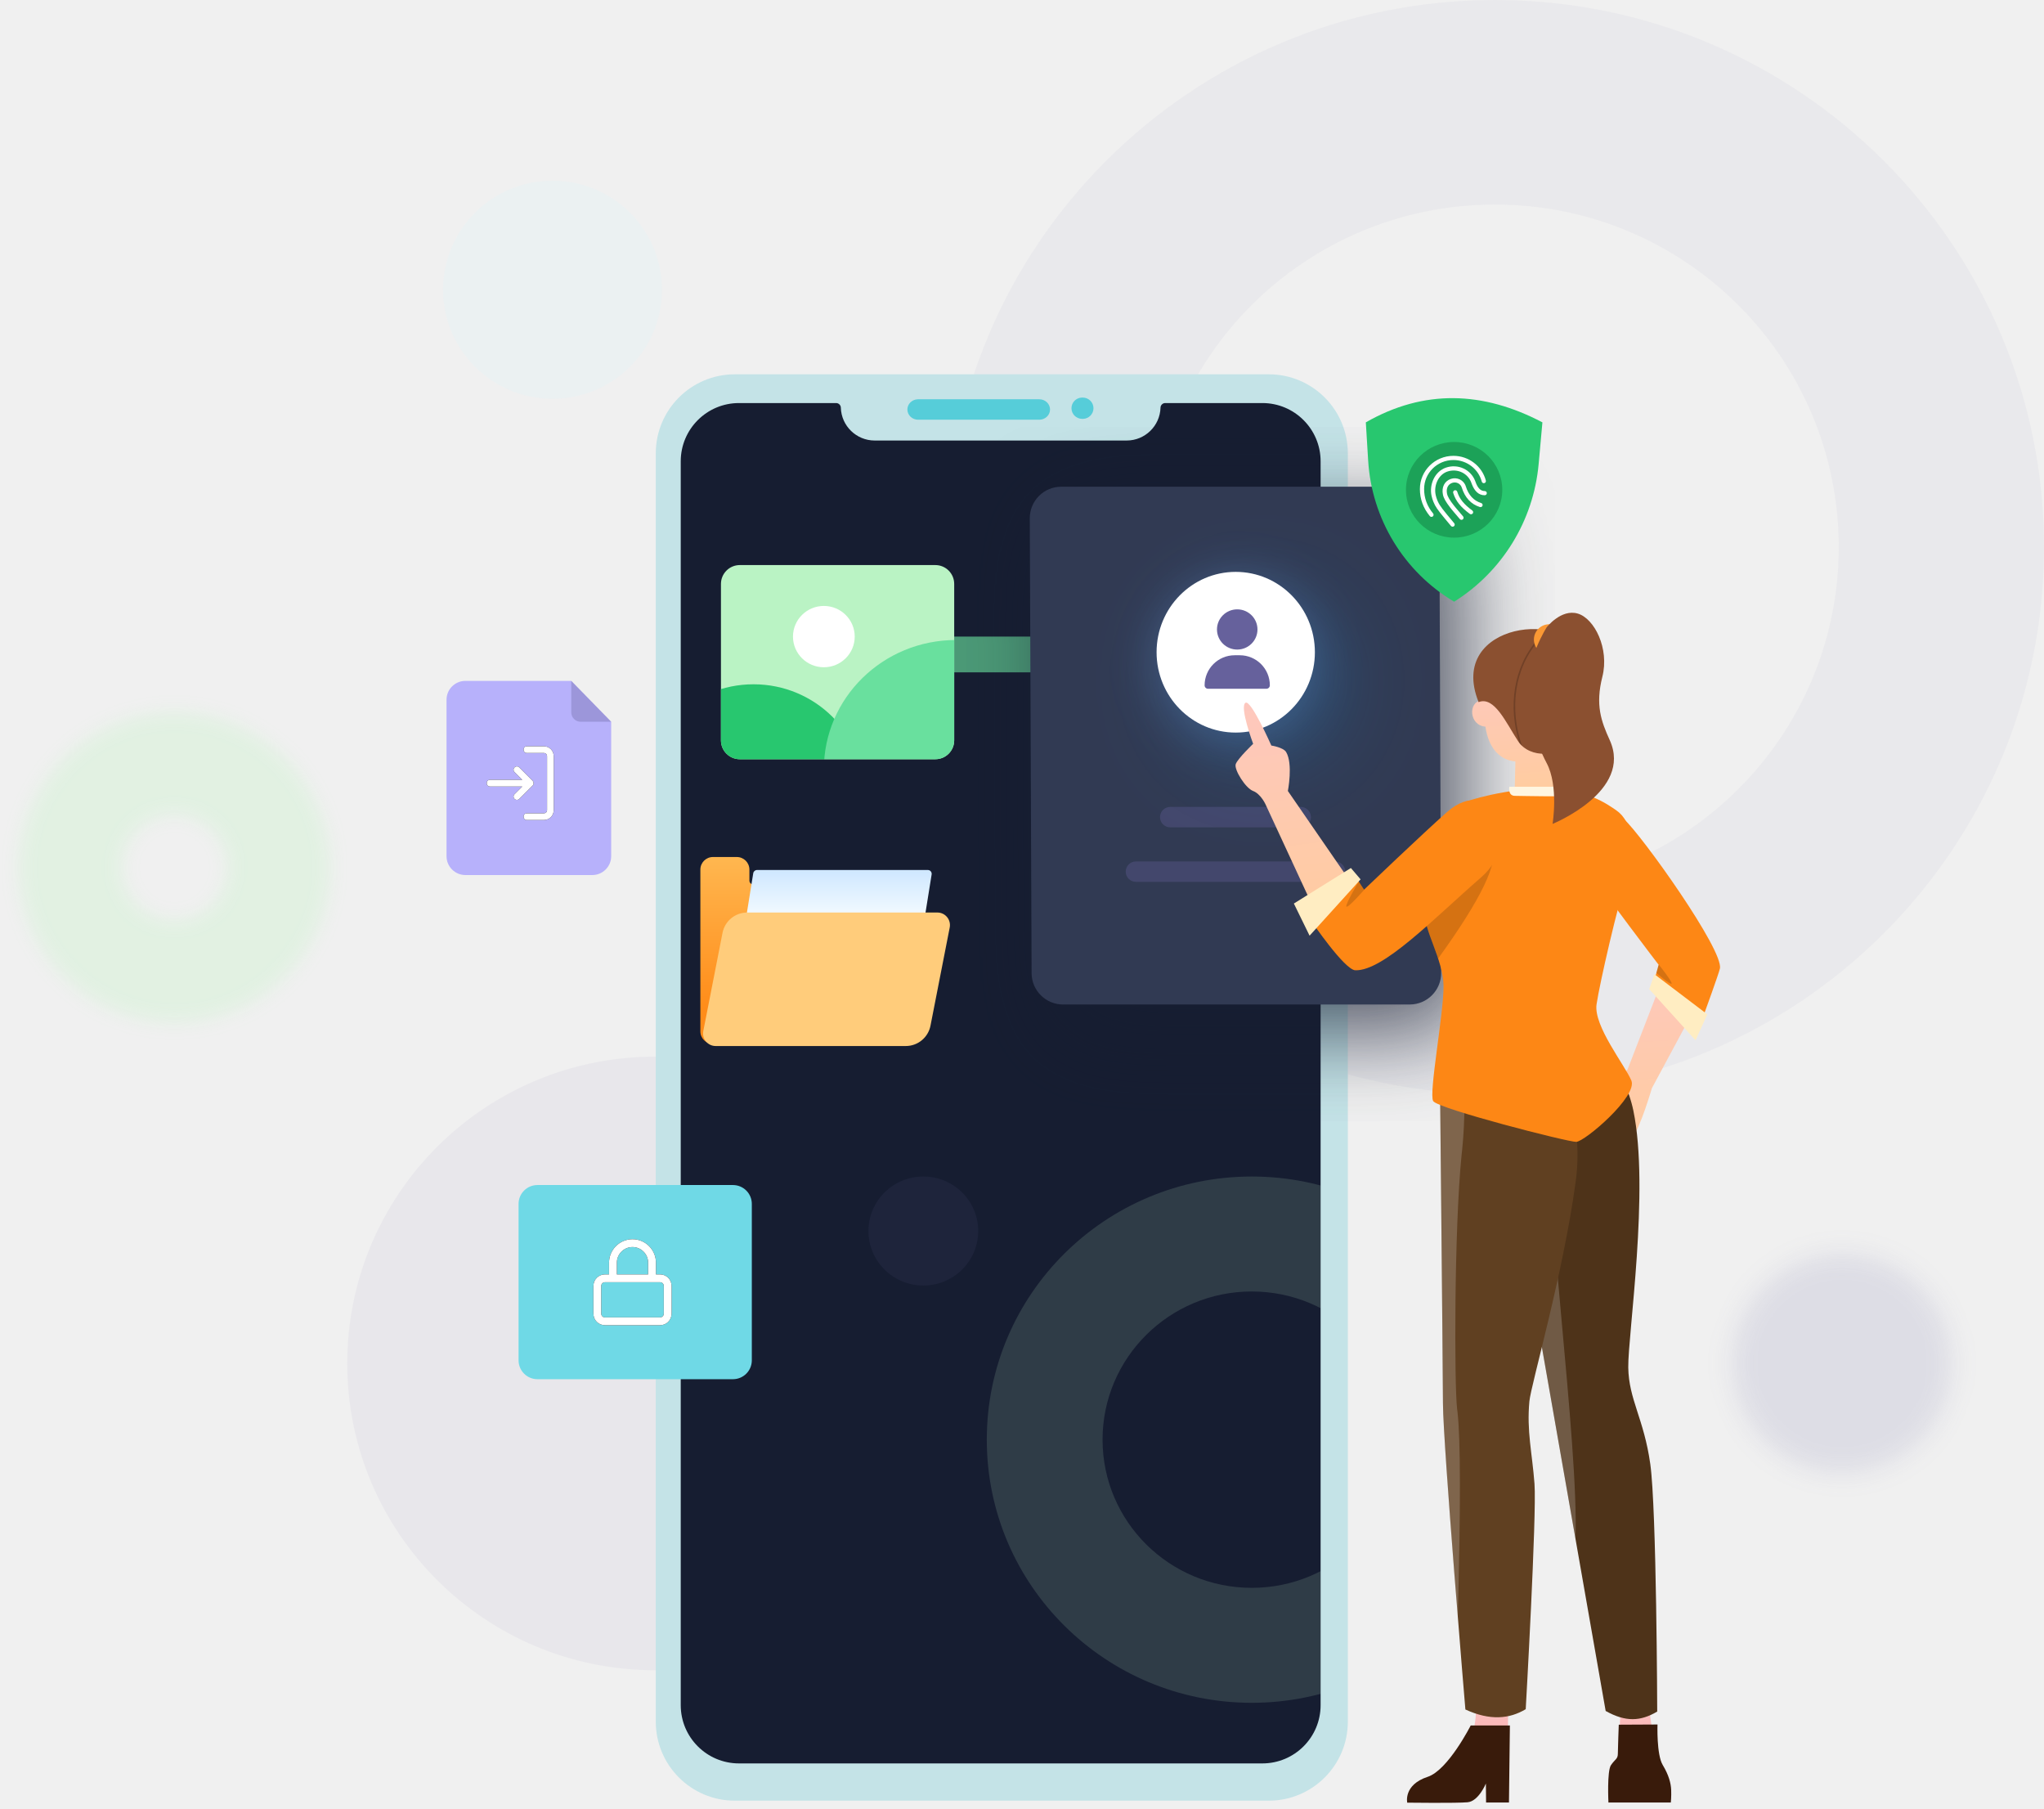
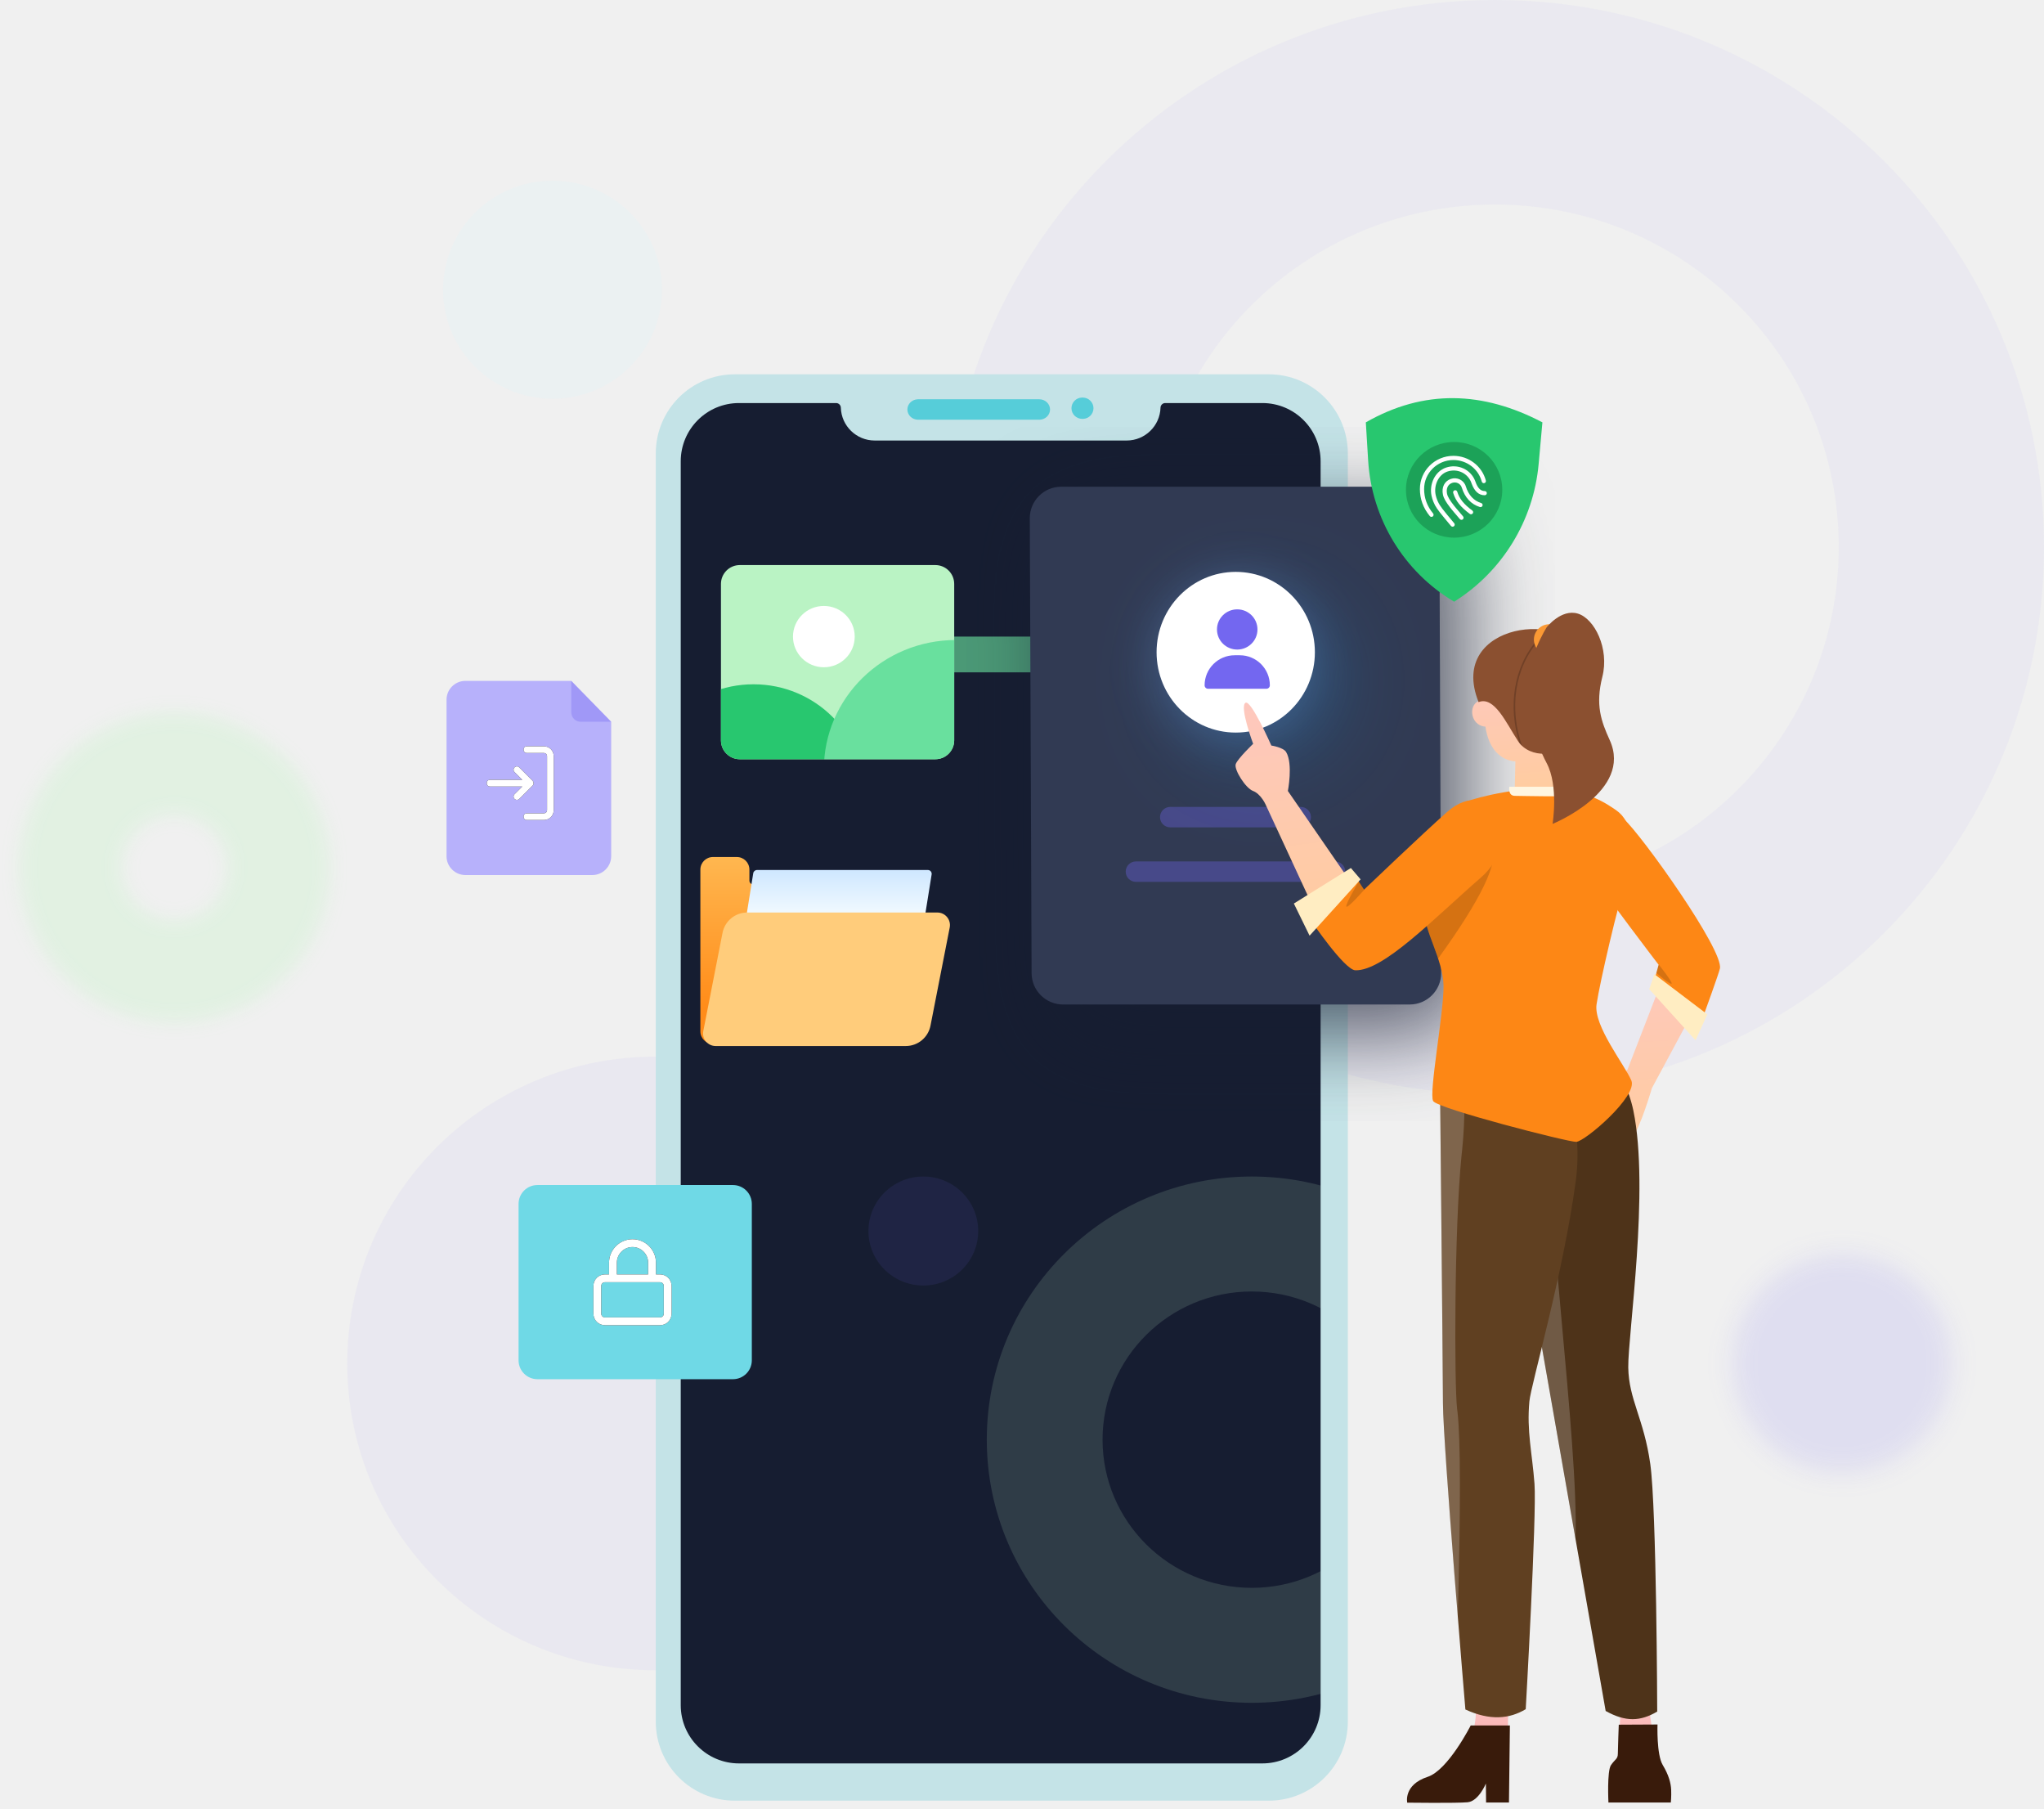
<svg xmlns="http://www.w3.org/2000/svg" width="650" height="575" viewBox="0 0 650 575" fill="none">
  <g id="Illustration">
    <g id="Shape">
-       <path id="Oval" opacity="0.053" fill-rule="evenodd" clip-rule="evenodd" d="M650 173.93C650 77.871 571.829 0 475.402 0C378.974 0 300.804 77.871 300.804 173.93C300.804 269.988 378.974 347.859 475.402 347.859C571.829 347.859 650 269.988 650 173.93ZM366.074 173.93C366.074 113.781 415.022 65.02 475.402 65.02C535.782 65.02 584.729 113.781 584.729 173.93C584.729 234.078 535.782 282.839 475.402 282.839C415.022 282.839 366.074 234.078 366.074 173.93Z" fill="#66619c" />
+       <path id="Oval" opacity="0.053" fill-rule="evenodd" clip-rule="evenodd" d="M650 173.93C650 77.871 571.829 0 475.402 0C378.974 0 300.804 77.871 300.804 173.93C300.804 269.988 378.974 347.859 475.402 347.859C571.829 347.859 650 269.988 650 173.93ZM366.074 173.93C366.074 113.781 415.022 65.02 475.402 65.02C535.782 65.02 584.729 113.781 584.729 173.93C584.729 234.078 535.782 282.839 475.402 282.839C415.022 282.839 366.074 234.078 366.074 173.93Z" fill="#7367F0" />
      <g id="Oval_2" opacity="0.141" filter="url(#filter0_f)">
        <path fill-rule="evenodd" clip-rule="evenodd" d="M104.993 275.795C104.993 248.563 82.833 226.488 55.497 226.488C28.16 226.488 6 248.563 6 275.795C6 303.027 28.16 325.102 55.497 325.102C82.833 325.102 104.993 303.027 104.993 275.795ZM38.635 275.795C38.635 266.518 46.184 258.998 55.497 258.998C64.809 258.998 72.358 266.518 72.358 275.795C72.358 285.072 64.809 292.592 55.497 292.592C46.184 292.592 38.635 285.072 38.635 275.795Z" fill="#8BF78F" />
      </g>
-       <ellipse id="Oval_3" cx="208.338" cy="433.469" rx="97.905" ry="97.531" fill="#66619c" fill-opacity="0.061" />
+       <ellipse id="Oval_3" cx="208.338" cy="433.469" rx="97.905" ry="97.531" fill="#7367F0" fill-opacity="0.061" />
      <ellipse id="Oval_4" opacity="0.141" cx="175.702" cy="92.112" rx="34.811" ry="34.678" fill="#CEF5FF" />
      <g id="Oval_5" filter="url(#filter1_f)">
-         <ellipse cx="585.818" cy="433.469" rx="34.811" ry="34.678" fill="#66619c" fill-opacity="0.136" />
+         <ellipse cx="585.818" cy="433.469" rx="34.811" ry="34.678" fill="#7367F0" fill-opacity="0.136" />
      </g>
    </g>
    <g id="File Organizer">
      <g id="Phone3">
        <path id="Rectangle" fill-rule="evenodd" clip-rule="evenodd" d="M208.539 144.137C208.539 130.254 219.793 119 233.676 119H403.481C417.364 119 428.618 130.254 428.618 144.137V547.336C428.618 561.218 417.364 572.473 403.481 572.473H233.676C219.793 572.473 208.539 561.218 208.539 547.336V144.137Z" fill="#C4E3E7" />
        <g id="Group 48">
          <path id="Rectangle_2" fill-rule="evenodd" clip-rule="evenodd" d="M216.477 146.66C216.477 136.431 224.769 128.138 234.999 128.138H265.888C266.701 128.138 267.366 128.784 267.39 129.597V129.597C267.559 135.419 272.328 140.051 278.153 140.051H358.284C364.108 140.051 368.877 135.419 369.047 129.597V129.597C369.07 128.784 369.736 128.138 370.548 128.138H401.438C411.667 128.138 419.96 136.431 419.96 146.66V542.105C419.96 552.334 411.667 560.627 401.438 560.627H234.999C224.769 560.627 216.477 552.334 216.477 542.105V146.66Z" fill="#161D31" />
          <mask id="mask0" mask-type="alpha" maskUnits="userSpaceOnUse" x="216" y="128" width="204" height="433">
            <path id="Rectangle_3" fill-rule="evenodd" clip-rule="evenodd" d="M216.477 146.66C216.477 136.431 224.769 128.138 234.999 128.138H265.888C266.701 128.138 267.366 128.784 267.39 129.597V129.597C267.559 135.419 272.328 140.051 278.153 140.051H358.284C364.108 140.051 368.877 135.419 369.047 129.597V129.597C369.07 128.784 369.736 128.138 370.548 128.138H401.438C411.667 128.138 419.96 136.431 419.96 146.66V542.105C419.96 552.334 411.667 560.627 401.438 560.627H234.999C224.769 560.627 216.477 552.334 216.477 542.105V146.66Z" fill="white" />
          </mask>
          <g mask="url(#mask0)">
-             <ellipse id="Oval_6" opacity="0.099" cx="293.623" cy="391.368" rx="17.453" ry="17.328" fill="#66619c" />
+             <ellipse id="Oval_6" opacity="0.099" cx="293.623" cy="391.368" rx="17.453" ry="17.328" fill="#7367F0" />
            <path id="Oval_7" opacity="0.141" fill-rule="evenodd" clip-rule="evenodd" d="M398.068 374.04C444.606 374.04 482.333 411.496 482.333 457.7C482.333 503.904 444.606 541.359 398.068 541.359C351.53 541.359 313.803 503.904 313.803 457.7C313.803 411.496 351.53 374.04 398.068 374.04ZM398.068 410.59C371.862 410.59 350.618 431.682 350.618 457.7C350.618 483.717 371.862 504.809 398.068 504.809C424.274 504.809 445.518 483.717 445.518 457.7C445.518 431.682 424.274 410.59 398.068 410.59Z" fill="#C8F5D0" />
            <path id="Rectangle_4" fill-rule="evenodd" clip-rule="evenodd" d="M241.264 208.075C241.264 204.934 243.809 202.389 246.949 202.389H391.019C394.159 202.389 396.704 204.934 396.704 208.075V208.075C396.704 211.215 394.159 213.76 391.019 213.76H246.949C243.809 213.76 241.264 211.215 241.264 208.075V208.075Z" fill="#68DE9E" fill-opacity="0.642" />
          </g>
        </g>
        <path id="Path" d="M330.508 126.939C332.39 126.939 333.916 128.394 333.916 130.188C333.916 131.942 332.457 133.372 330.632 133.435L330.508 133.437H291.962C290.08 133.437 288.554 131.982 288.554 130.188C288.554 128.433 290.013 127.004 291.838 126.941L291.962 126.939H330.508Z" fill="#56CDD9" />
        <path id="Path_2" d="M344.322 126.397C346.205 126.397 347.731 127.913 347.731 129.782C347.731 131.609 346.272 133.099 344.447 133.164L344.322 133.166H344.143C342.261 133.166 340.734 131.651 340.734 129.782C340.734 127.954 342.193 126.465 344.018 126.4L344.143 126.397H344.322Z" fill="#56CDD9" />
      </g>
      <g id="Icon54">
        <g id="Group 37">
          <path id="Rectangle_5" fill-rule="evenodd" clip-rule="evenodd" d="M222.72 276.463C222.72 274.254 224.511 272.463 226.72 272.463L234.313 272.463C236.523 272.463 238.313 274.254 238.313 276.463V279.966C238.313 280.639 238.859 281.185 239.533 281.185H289.542C291.751 281.185 293.542 282.976 293.542 285.185V327.883C293.542 330.092 291.751 331.883 289.542 331.883H226.72C224.511 331.883 222.72 330.092 222.72 327.883V276.463Z" fill="url(#paint0_linear)" />
          <path id="Rectangle_6" fill-rule="evenodd" clip-rule="evenodd" d="M239.536 277.616C239.631 277.025 240.141 276.59 240.739 276.59H295.061C295.812 276.59 296.384 277.261 296.265 278.003L288.105 328.794C288.01 329.385 287.5 329.82 286.901 329.82H232.579C231.829 329.82 231.256 329.149 231.375 328.408L239.536 277.616Z" fill="url(#paint1_linear)" />
          <path id="Rectangle_7" fill-rule="evenodd" clip-rule="evenodd" d="M298.086 290.108C300.604 290.108 302.496 292.406 302.012 294.877L295.899 326.091C295.163 329.845 291.873 332.554 288.048 332.554H227.579C225.061 332.554 223.17 330.256 223.654 327.785L229.767 296.57C230.502 292.816 233.792 290.108 237.617 290.108L298.086 290.108Z" fill="#FFCC7B" />
        </g>
      </g>
      <g id="Group 28">
        <path id="Rectangle_8" fill-rule="evenodd" clip-rule="evenodd" d="M142 222.468C142 219.154 144.686 216.468 148 216.468H181.667L194.359 229.463V272.197C194.359 275.511 191.673 278.197 188.359 278.197H148C144.686 278.197 142 275.511 142 272.197V222.468Z" fill="#B7B1FB" />
        <g id="Icon">
          <path id="Mask" fill-rule="evenodd" clip-rule="evenodd" d="M176.099 257.505V240.458C176.099 238.647 174.714 237.262 172.903 237.262H167.575C166.935 237.262 166.509 237.688 166.509 238.327C166.509 238.966 166.935 239.393 167.575 239.393H172.903C173.542 239.393 173.968 239.819 173.968 240.458V257.505C173.968 258.144 173.542 258.57 172.903 258.57H167.575C166.935 258.57 166.509 258.996 166.509 259.636C166.509 260.275 166.935 260.701 167.575 260.701H172.903C174.714 260.701 176.099 259.316 176.099 257.505ZM169.599 248.555C169.706 248.875 169.706 249.194 169.599 249.408C169.599 249.514 169.493 249.621 169.386 249.727L165.124 253.989C164.91 254.202 164.591 254.308 164.378 254.308C164.165 254.308 163.845 254.202 163.632 253.989C163.205 253.563 163.205 252.923 163.632 252.497L166.083 250.047H155.853C155.213 250.047 154.787 249.621 154.787 248.981C154.787 248.342 155.213 247.916 155.853 247.916H166.083L163.632 245.465C163.205 245.039 163.205 244.4 163.632 243.974C164.058 243.548 164.697 243.548 165.124 243.974L169.386 248.236C169.439 248.289 169.466 248.342 169.493 248.395C169.519 248.449 169.546 248.502 169.599 248.555Z" fill="black" />
          <mask id="mask1" mask-type="alpha" maskUnits="userSpaceOnUse" x="154" y="237" width="23" height="24">
            <path id="Mask_2" fill-rule="evenodd" clip-rule="evenodd" d="M176.099 257.505V240.458C176.099 238.647 174.714 237.262 172.903 237.262H167.575C166.935 237.262 166.509 237.688 166.509 238.327C166.509 238.966 166.935 239.393 167.575 239.393H172.903C173.542 239.393 173.968 239.819 173.968 240.458V257.505C173.968 258.144 173.542 258.57 172.903 258.57H167.575C166.935 258.57 166.509 258.996 166.509 259.636C166.509 260.275 166.935 260.701 167.575 260.701H172.903C174.714 260.701 176.099 259.316 176.099 257.505ZM169.599 248.555C169.706 248.875 169.706 249.194 169.599 249.408C169.599 249.514 169.493 249.621 169.386 249.727L165.124 253.989C164.91 254.202 164.591 254.308 164.378 254.308C164.165 254.308 163.845 254.202 163.632 253.989C163.205 253.563 163.205 252.923 163.632 252.497L166.083 250.047H155.853C155.213 250.047 154.787 249.621 154.787 248.981C154.787 248.342 155.213 247.916 155.853 247.916H166.083L163.632 245.465C163.205 245.039 163.205 244.4 163.632 243.974C164.058 243.548 164.697 243.548 165.124 243.974L169.386 248.236C169.439 248.289 169.466 248.342 169.493 248.395C169.519 248.449 169.546 248.502 169.599 248.555Z" fill="white" />
          </mask>
          <g mask="url(#mask1)">
            <g id="Icon Color">
              <rect id="ð¨ Icon Color" x="152.656" y="236.196" width="25.575" height="25.57" fill="white" />
            </g>
          </g>
        </g>
-         <path id="Path_3" opacity="0.34" d="M194.358 229.463H184.666C183.009 229.463 181.666 228.12 181.666 226.463V216.468L194.358 229.463Z" fill="#66619c" />
+         <path id="Path_3" opacity="0.34" d="M194.358 229.463H184.666C183.009 229.463 181.666 228.12 181.666 226.463V216.468L194.358 229.463Z" fill="#7367F0" />
      </g>
      <g id="Group">
        <path id="Rectangle_9" fill-rule="evenodd" clip-rule="evenodd" d="M164.907 382.748C164.907 379.434 167.594 376.748 170.907 376.748H233.082C236.396 376.748 239.082 379.434 239.082 382.748V432.477C239.082 435.791 236.396 438.477 233.082 438.477H170.907C167.594 438.477 164.907 435.791 164.907 432.477V382.748Z" fill="#6FD9E6" />
        <g id="Icon_2">
          <path id="Mask_3" fill-rule="evenodd" clip-rule="evenodd" d="M209.841 405.159H208.598V401.43C208.598 397.328 205.241 393.972 201.138 393.972C197.036 393.972 193.679 397.328 193.679 401.43V405.159H192.436C190.322 405.159 188.706 406.774 188.706 408.888V417.589C188.706 419.702 190.322 421.317 192.436 421.317H209.841C211.954 421.317 213.57 419.702 213.57 417.589V408.888C213.57 406.774 211.954 405.159 209.841 405.159ZM196.165 401.43C196.165 398.695 198.403 396.458 201.138 396.458C203.873 396.458 206.111 398.695 206.111 401.43V405.159H196.165V401.43ZM209.841 418.831C210.587 418.831 211.084 418.334 211.084 417.589V408.888C211.084 408.142 210.587 407.645 209.841 407.645H192.436C191.69 407.645 191.192 408.142 191.192 408.888V417.589C191.192 418.334 191.69 418.831 192.436 418.831H209.841Z" fill="black" />
          <mask id="mask2" mask-type="alpha" maskUnits="userSpaceOnUse" x="188" y="393" width="26" height="29">
            <path id="Mask_4" fill-rule="evenodd" clip-rule="evenodd" d="M209.841 405.159H208.598V401.43C208.598 397.328 205.241 393.972 201.138 393.972C197.036 393.972 193.679 397.328 193.679 401.43V405.159H192.436C190.322 405.159 188.706 406.774 188.706 408.888V417.589C188.706 419.702 190.322 421.317 192.436 421.317H209.841C211.954 421.317 213.57 419.702 213.57 417.589V408.888C213.57 406.774 211.954 405.159 209.841 405.159ZM196.165 401.43C196.165 398.695 198.403 396.458 201.138 396.458C203.873 396.458 206.111 398.695 206.111 401.43V405.159H196.165V401.43ZM209.841 418.831C210.587 418.831 211.084 418.334 211.084 417.589V408.888C211.084 408.142 210.587 407.645 209.841 407.645H192.436C191.69 407.645 191.192 408.142 191.192 408.888V417.589C191.192 418.334 191.69 418.831 192.436 418.831H209.841Z" fill="white" />
          </mask>
          <g mask="url(#mask2)">
            <g id="Icon Color_2">
              <rect id="ð¨ Icon Color_2" x="186.22" y="392.729" width="29.837" height="29.832" fill="white" />
            </g>
          </g>
        </g>
      </g>
      <g id="Group 34">
        <path id="Rectangle_10" d="M229.265 185.646C229.265 182.333 231.951 179.646 235.265 179.646H297.44C300.754 179.646 303.44 182.333 303.44 185.646V235.376C303.44 238.69 300.754 241.376 297.44 241.376H235.265C231.951 241.376 229.265 238.69 229.265 235.376V185.646Z" fill="#BAF3C4" />
        <mask id="mask3" mask-type="alpha" maskUnits="userSpaceOnUse" x="229" y="179" width="75" height="63">
          <path id="Rectangle_11" d="M229.265 185.646C229.265 182.333 231.951 179.646 235.265 179.646H297.44C300.754 179.646 303.44 182.333 303.44 185.646V235.376C303.44 238.69 300.754 241.376 297.44 241.376H235.265C231.951 241.376 229.265 238.69 229.265 235.376V185.646Z" fill="white" />
        </mask>
        <g mask="url(#mask3)">
          <ellipse id="Oval_8" cx="261.989" cy="202.389" rx="9.817" ry="9.747" fill="white" />
          <ellipse id="Oval_9" cx="239.627" cy="252.747" rx="35.451" ry="35.197" fill="#28C76F" />
          <ellipse id="Oval_10" cx="303.986" cy="244.625" rx="41.996" ry="41.153" fill="#69E09E" />
        </g>
      </g>
      <g id="Group 23">
        <g id="Rectangle_12" filter="url(#filter2_d)">
          <path fill-rule="evenodd" clip-rule="evenodd" d="M327.477 164.778C327.455 159.239 331.939 154.738 337.477 154.738H447.72C453.227 154.738 457.698 159.191 457.72 164.698L458.295 309.31C458.317 314.848 453.833 319.35 448.295 319.35H338.052C332.545 319.35 328.074 314.897 328.052 309.39L327.477 164.778Z" fill="#313A53" />
        </g>
-         <path id="Rectangle_13" opacity="0.34" d="M368.889 259.786C368.889 257.992 370.343 256.537 372.138 256.537H413.635C415.43 256.537 416.884 257.992 416.884 259.786V259.786C416.884 261.581 415.43 263.035 413.635 263.035H372.138C370.343 263.035 368.889 261.581 368.889 259.786V259.786Z" fill="#66619c" />
-         <path id="Rectangle_14" opacity="0.34" d="M357.98 277.114C357.98 275.32 359.435 273.865 361.229 273.865H424.543C426.338 273.865 427.792 275.32 427.792 277.114V277.114C427.792 278.908 426.338 280.363 424.543 280.363H361.229C359.435 280.363 357.98 278.908 357.98 277.114V277.114Z" fill="#66619c" />
+         <path id="Rectangle_13" opacity="0.34" d="M368.889 259.786C368.889 257.992 370.343 256.537 372.138 256.537H413.635C415.43 256.537 416.884 257.992 416.884 259.786V259.786C416.884 261.581 415.43 263.035 413.635 263.035H372.138C370.343 263.035 368.889 261.581 368.889 259.786V259.786Z" fill="#7367F0" />
+         <path id="Rectangle_14" opacity="0.34" d="M357.98 277.114C357.98 275.32 359.435 273.865 361.229 273.865H424.543C426.338 273.865 427.792 275.32 427.792 277.114V277.114C427.792 278.908 426.338 280.363 424.543 280.363H361.229C359.435 280.363 357.98 278.908 357.98 277.114V277.114Z" fill="#7367F0" />
        <g id="Icon8">
          <g id="Oval_11" filter="url(#filter3_dd)">
            <ellipse cx="392.968" cy="207.357" rx="25.17" ry="25.545" fill="white" />
          </g>
          <g id="Group 70">
-             <path id="Combined Shape" fill-rule="evenodd" clip-rule="evenodd" d="M393.443 206.51C396.999 206.51 399.882 203.648 399.882 200.117C399.882 196.587 396.999 193.725 393.443 193.725C389.887 193.725 387.004 196.587 387.004 200.117C387.004 203.648 389.887 206.51 393.443 206.51ZM392.631 208.32C387.35 208.32 383.069 212.601 383.069 217.881C383.069 218.485 383.559 218.974 384.162 218.974H402.724C403.327 218.974 403.817 218.485 403.817 217.881C403.817 212.601 399.536 208.32 394.255 208.32H392.631Z" fill="#66619c" />
+             <path id="Combined Shape" fill-rule="evenodd" clip-rule="evenodd" d="M393.443 206.51C396.999 206.51 399.882 203.648 399.882 200.117C399.882 196.587 396.999 193.725 393.443 193.725C389.887 193.725 387.004 196.587 387.004 200.117C387.004 203.648 389.887 206.51 393.443 206.51ZM392.631 208.32C387.35 208.32 383.069 212.601 383.069 217.881C383.069 218.485 383.559 218.974 384.162 218.974H402.724C403.327 218.974 403.817 218.485 403.817 217.881C403.817 212.601 399.536 208.32 394.255 208.32H392.631Z" fill="#7367F0" />
          </g>
        </g>
      </g>
      <g id="Wom3.5">
        <g id="RArm">
          <path id="Path_4" fill-rule="evenodd" clip-rule="evenodd" d="M517.545 340.072C517.545 340.072 505.347 352.052 506.095 353.223C506.843 354.403 512.99 351.663 512.99 351.663C512.99 351.663 505.321 364.247 506.899 365.214C508.476 366.181 516.545 364.223 519.019 361.629C521.494 359.035 525.312 345.945 525.312 345.945L543.865 311.45L530.41 306.827L517.545 340.072Z" fill="url(#paint2_linear)" />
          <path id="Path_5" fill-rule="evenodd" clip-rule="evenodd" d="M505.088 276.306C510.211 284.208 527.455 306.729 527.455 306.729L526.198 311.222L542.045 322.008C542.045 322.008 546.547 309.66 546.938 307.923C548.226 302.193 522.192 265.626 516.362 260.342C507.184 252.022 497.26 264.229 505.088 276.306Z" fill="#FD8715" />
          <path id="Path_6" fill-rule="evenodd" clip-rule="evenodd" d="M531.576 312.707C531.872 312.135 527.48 306.648 527.48 306.648L526.736 309.316C526.736 309.316 531.281 313.28 531.576 312.707Z" fill="black" fill-opacity="0.16" />
          <path id="Path 70" fill-rule="evenodd" clip-rule="evenodd" d="M526.1 309.714L542.936 322.479L539.184 330.734L524.464 314.478L526.1 309.714Z" fill="#FFEDC2" />
        </g>
        <g id="RLeg">
          <path id="Path_7" fill-rule="evenodd" clip-rule="evenodd" d="M515.472 542.024L514.537 557.842L526.524 558.152L524.271 542.024H515.472Z" fill="url(#paint3_linear)" />
          <path id="Path_8" fill-rule="evenodd" clip-rule="evenodd" d="M527.092 548.256C527.092 548.256 526.756 557.782 528.743 561.108C530.743 564.433 531.348 567.012 531.437 569.001C531.531 571.133 531.328 573.065 531.328 573.065H511.488C511.488 573.065 510.991 563.042 512.305 561.152C513.619 559.263 514.481 559.23 514.481 557.56C514.492 555.89 514.776 548.318 514.776 548.318L527.092 548.256Z" fill="#391B0B" />
          <path id="Path_9" fill-rule="evenodd" clip-rule="evenodd" d="M473.239 330.841L504.336 327.485L504.793 327.906C507.009 330.003 516.641 339.739 519.408 353.048C524.633 378.173 517.64 424.578 517.795 434.753C517.943 444.929 522.786 451.069 524.799 465.456C526.811 479.843 527.001 544.143 527.001 544.143C521.665 547.283 516.97 547.507 510.607 543.955L473.239 330.841Z" fill="#4E3319" />
          <path id="Path_10" fill-rule="evenodd" clip-rule="evenodd" d="M501.016 489.256L473.239 330.841L490.529 328.975C491.299 384.008 502.052 458.397 501.016 489.256Z" fill="white" fill-opacity="0.192" />
        </g>
        <g id="LLeg">
          <path id="Path_11" fill-rule="evenodd" clip-rule="evenodd" d="M479.609 540.361L469.387 540.526C469.387 540.526 470.059 551.06 466.128 554.628L465.913 554.815C461.168 558.764 479.476 557.339 479.476 557.339L479.609 540.361Z" fill="url(#paint4_linear)" />
          <path id="Path_12" fill-rule="evenodd" clip-rule="evenodd" d="M480.151 548.573L479.857 573.056L472.578 573.061L472.515 567.028C472.515 567.028 470.219 572.653 466.71 572.978C463.191 573.303 447.509 573.104 447.509 573.104C447.509 573.104 446.206 567.456 454.012 564.891C460.505 562.759 467.684 548.573 467.684 548.573H480.151Z" fill="#391B0B" />
          <path id="Path_13" fill-rule="evenodd" clip-rule="evenodd" d="M457.814 333.019L492.733 331.844L492.994 332.323C494.688 335.514 503.972 354.195 501.106 375.428C497.082 405.232 486.853 440.171 486.352 445.509C485.459 455.025 487.245 461.915 487.977 471.744C488.709 481.573 485.185 543.391 485.185 543.391C480.003 546.485 473.837 547.092 465.998 543.484C465.998 543.484 458.921 459.518 458.869 446.229C458.817 432.941 457.814 333.019 457.814 333.019Z" fill="#604021" />
          <path id="Path_14" fill-rule="evenodd" clip-rule="evenodd" d="M465 365.255L464.768 367.463C462.441 390.748 462.458 440.198 463.36 447.824L463.483 448.807C464.483 457.412 464.515 479.26 463.58 514.35L462.364 499.208C460.058 470.072 458.893 452.412 458.869 446.229L458.827 439.83C458.626 413.956 457.814 333.018 457.814 333.018L465.179 332.771C465.966 345.547 465.906 356.375 465 365.255Z" fill="white" fill-opacity="0.192" />
        </g>
        <g id="Head">
          <path id="Path_15" fill-rule="evenodd" clip-rule="evenodd" d="M471.13 222.653C466.834 223.12 467.138 230.619 472.368 231.011C473.437 238.24 477.25 241.684 481.898 242.083L481.64 253.018L502.199 253.006C502.199 253.006 496.41 245.281 496.699 234.706C496.987 224.13 496.505 214.196 496.505 214.196L469.876 214.67L471.13 222.653Z" fill="url(#paint5_linear)" />
          <path id="Path_16" fill-rule="evenodd" clip-rule="evenodd" d="M470.195 223.215C475.199 221.25 478.896 229.709 482.725 235.589C486.554 241.468 496.474 240.469 497.841 235.589C503.017 224.899 507.478 210.367 501.438 209.174C500.587 193.726 459.859 197.373 470.195 223.215Z" fill="#8B5030" />
          <path id="Combined Shape_2" fill-rule="evenodd" clip-rule="evenodd" d="M498.141 203.079H489.281H489.169L489.095 203.162C481.246 211.86 479.5 224.681 483.191 236.235C483.447 236.556 483.724 236.853 484.017 237.126C479.932 225.481 481.513 212.381 489.392 203.579H498.734C498.544 203.406 498.346 203.24 498.141 203.079Z" fill="black" fill-opacity="0.199" />
          <ellipse id="Oval_12" cx="492.697" cy="203.329" rx="4.909" ry="4.873" fill="#FB9934" />
        </g>
        <g id="Body">
          <path id="Path_17" fill-rule="evenodd" clip-rule="evenodd" d="M465.736 255.135C461.149 261.825 453.505 284.53 453.071 289.637C452.583 295.529 458.945 304.915 459.049 313.444C459.142 321.974 454.304 347.658 455.758 350.058C457.2 352.457 498.554 363.079 501.252 363.022C503.939 362.964 520.901 348.507 518.773 343.511C516.633 338.515 506.7 326.099 507.712 319.292C508.712 312.485 514.521 287.36 517.405 278.809C520.278 270.257 519.32 261.279 513.959 257.6C511.305 255.779 504.226 250.606 491.619 250.63C479.012 250.654 466.092 254.617 465.736 255.135Z" fill="#FD8715" />
          <path id="Path 68" fill-rule="evenodd" clip-rule="evenodd" d="M479.971 250.141C479.971 250.141 479.44 253.018 481.763 253.018C484.085 253.018 499.665 253.527 501.774 252.617C503.884 251.708 503.251 250.141 503.251 250.141H479.971Z" fill="#FFF6E1" />
          <path id="Path_18" fill-rule="evenodd" clip-rule="evenodd" d="M459.078 269.604L459.219 269.533C467.714 265.323 472.817 265.137 474.527 268.975C476.738 273.937 471.004 285.858 457.327 304.74C455.448 299.013 452.746 293.553 453.071 289.637C453.322 286.681 455.988 277.832 459.078 269.604Z" fill="black" fill-opacity="0.16" />
        </g>
        <g id="LArm">
          <path id="Path_19" fill-rule="evenodd" clip-rule="evenodd" d="M402.413 255.658C402.413 255.658 400.883 252.36 398.477 251.468C396.072 250.576 392.393 244.665 392.962 242.949C393.531 241.233 398.507 236.473 398.507 236.473C398.507 236.473 394.108 224.753 396.056 223.43C397.777 222.261 404.291 237.023 404.291 237.023C404.291 237.023 408.121 237.596 409.004 239.106C411.232 242.91 409.548 251.468 409.548 251.468L432.156 284.267L421.782 297.472L402.413 255.658Z" fill="url(#paint6_linear)" />
          <path id="Path_20" fill-rule="evenodd" clip-rule="evenodd" d="M460.125 258.201C452.479 264.945 433.777 282.836 433.777 282.836C433.777 282.836 430.999 278.609 430.999 278.609L417.013 292.828C417.013 292.828 427.563 308.364 430.999 308.473C439.95 308.756 455.989 291.976 471.068 278.874C484.588 267.126 474.377 245.631 460.125 258.201Z" fill="#FD8715" />
          <path id="Path_21" fill-rule="evenodd" clip-rule="evenodd" d="M433.832 282.857C433.832 282.857 428.586 288.881 428.153 288.224C427.72 287.567 432.11 280.244 432.11 280.244L433.832 282.857Z" fill="black" fill-opacity="0.16" />
          <path id="Path 69" fill-rule="evenodd" clip-rule="evenodd" d="M432.673 279.567L416.452 297.472L411.454 287.254L429.587 275.957L432.673 279.567Z" fill="#FFEDC2" />
        </g>
        <path id="Path_22" fill-rule="evenodd" clip-rule="evenodd" d="M491.835 199.45C491.835 199.45 496.429 193.51 501.733 195.069C507.037 196.627 511.834 206.18 509.556 215.159C507.29 224.14 509.159 229.262 511.909 235.315C519.295 251.595 493.721 261.933 493.721 261.933C493.721 261.933 495.717 249.869 491.835 242.584C487.838 235.082 485.568 225.461 485.568 219.574C485.568 209.336 491.835 199.45 491.835 199.45Z" fill="#8B5030" />
      </g>
      <g id="Group 39">
        <path id="Rectangle_15" fill-rule="evenodd" clip-rule="evenodd" d="M434.338 134.277C452.818 123.705 471.55 124.331 490.493 134.277L489.293 147.546C487.666 165.529 477.722 181.716 462.415 191.295V191.295V191.295C446.446 181.783 436.213 164.989 435.08 146.435L434.338 134.277Z" fill="#28C76F" />
        <ellipse id="Oval_13" cx="462.416" cy="155.723" rx="15.315" ry="15.205" fill="#1CA258" />
        <g id="Group 40">
          <path id="Path_23" fill-rule="evenodd" clip-rule="evenodd" d="M462.197 144.922C467.068 144.922 471.284 148.181 472.507 152.778C472.602 153.133 472.388 153.497 472.031 153.591C471.673 153.685 471.306 153.473 471.212 153.118C470.143 149.102 466.456 146.252 462.197 146.252C457.048 146.252 452.875 150.381 452.875 155.472C452.875 158.346 453.824 160.929 455.734 163.247C455.969 163.531 455.927 163.95 455.64 164.183C455.354 164.415 454.932 164.374 454.697 164.089C452.593 161.537 451.535 158.656 451.535 155.472C451.535 149.645 456.309 144.922 462.197 144.922Z" fill="white" />
          <path id="Path_24" fill-rule="evenodd" clip-rule="evenodd" d="M459.827 148.663C463.619 147.367 467.713 149.243 469.112 152.912L469.188 153.122C469.907 155.195 470.885 156.133 472.136 156.117C472.506 156.112 472.81 156.406 472.814 156.774C472.819 157.141 472.523 157.443 472.153 157.447C470.288 157.471 468.903 156.203 468.011 153.807L467.921 153.555C466.843 150.448 463.432 148.838 460.263 149.921C457.41 150.896 455.885 154.344 456.556 157.383C456.686 157.975 456.851 158.506 457.064 159.018L457.255 159.46C457.891 160.856 458.718 161.903 462.454 166.36C462.69 166.643 462.652 167.062 462.367 167.297C462.083 167.532 461.66 167.493 461.423 167.211L459.42 164.808C457.016 161.896 456.473 161.066 455.867 159.626L455.825 159.525C455.582 158.939 455.393 158.334 455.246 157.668C454.441 154.017 456.272 149.879 459.827 148.663Z" fill="white" />
          <path id="Path_25" fill-rule="evenodd" clip-rule="evenodd" d="M461.375 152.255C463.339 151.583 465.512 152.632 466.122 154.593C467.003 157.418 468.623 159.173 471.015 159.927C471.368 160.038 471.563 160.412 471.451 160.762C471.339 161.112 470.962 161.306 470.61 161.195C467.779 160.303 465.847 158.21 464.842 154.986C464.458 153.753 463.07 153.083 461.811 153.513C460.471 153.971 459.808 155.254 460.174 157.01C460.359 157.903 461.094 159.119 462.345 160.703L462.558 160.971C462.734 161.19 462.918 161.414 463.118 161.653L465.271 164.182C465.507 164.465 465.467 164.885 465.182 165.119C464.897 165.353 464.474 165.313 464.238 165.03L462.516 163.012L462.085 162.501C461.881 162.256 461.692 162.026 461.511 161.801L461.077 161.252C459.831 159.642 459.089 158.372 458.861 157.279C458.364 154.891 459.373 152.939 461.375 152.255Z" fill="white" />
          <path id="Path_26" fill-rule="evenodd" clip-rule="evenodd" d="M462.568 155.878C462.922 155.77 463.296 155.968 463.405 156.319C464.127 158.66 465.541 160.321 468.201 162.304C468.497 162.524 468.557 162.941 468.335 163.235C468.113 163.529 467.693 163.588 467.397 163.368C464.531 161.231 462.944 159.368 462.123 156.709C462.015 156.358 462.214 155.986 462.568 155.878Z" fill="white" />
        </g>
      </g>
    </g>
  </g>
  <defs>
    <filter id="filter0_f" x="0.563" y="221.051" width="109.866" height="109.487" filterUnits="userSpaceOnUse" color-interpolation-filters="sRGB">
      <feFlood flood-opacity="0" result="BackgroundImageFix" />
      <feBlend mode="normal" in="SourceGraphic" in2="BackgroundImageFix" result="shape" />
      <feGaussianBlur stdDeviation="2.718" result="effect1_foregroundBlur" />
    </filter>
    <filter id="filter1_f" x="542.852" y="390.637" width="85.931" height="85.665" filterUnits="userSpaceOnUse" color-interpolation-filters="sRGB">
      <feFlood flood-opacity="0" result="BackgroundImageFix" />
      <feBlend mode="normal" in="SourceGraphic" in2="BackgroundImageFix" result="shape" />
      <feGaussianBlur stdDeviation="4.077" result="effect1_foregroundBlur" />
    </filter>
    <filter id="filter2_d" x="307.478" y="135.738" width="186.818" height="220.612" filterUnits="userSpaceOnUse" color-interpolation-filters="sRGB">
      <feFlood flood-opacity="0" result="BackgroundImageFix" />
      <feColorMatrix in="SourceAlpha" type="matrix" values="0 0 0 0 0 0 0 0 0 0 0 0 0 0 0 0 0 0 127 0" />
      <feOffset dx="8" dy="9" />
      <feGaussianBlur stdDeviation="14" />
      <feColorMatrix type="matrix" values="0 0 0 0 0.086 0 0 0 0 0.114 0 0 0 0 0.192 0 0 0 0.7 0" />
      <feBlend mode="normal" in2="BackgroundImageFix" result="effect1_dropShadow" />
      <feBlend mode="normal" in="SourceGraphic" in2="effect1_dropShadow" result="shape" />
    </filter>
    <filter id="filter3_dd" x="347.798" y="162.812" width="106.341" height="107.09" filterUnits="userSpaceOnUse" color-interpolation-filters="sRGB">
      <feFlood flood-opacity="0" result="BackgroundImageFix" />
      <feColorMatrix in="SourceAlpha" type="matrix" values="0 0 0 0 0 0 0 0 0 0 0 0 0 0 0 0 0 0 127 0" />
      <feOffset dx="8" dy="9" />
      <feGaussianBlur stdDeviation="14" />
      <feColorMatrix type="matrix" values="0 0 0 0 0.076 0 0 0 0 0.583 0 0 0 0 0.879 0 0 0 0.229 0" />
      <feBlend mode="normal" in2="BackgroundImageFix" result="effect1_dropShadow" />
      <feColorMatrix in="SourceAlpha" type="matrix" values="0 0 0 0 0 0 0 0 0 0 0 0 0 0 0 0 0 0 127 0" />
      <feOffset dy="2" />
      <feGaussianBlur stdDeviation="7.5" />
      <feColorMatrix type="matrix" values="0 0 0 0 0.504 0 0 0 0 0.7 0 0 0 0 1 0 0 0 0.234 0" />
      <feBlend mode="normal" in2="effect1_dropShadow" result="effect2_dropShadow" />
      <feBlend mode="normal" in="SourceGraphic" in2="effect2_dropShadow" result="shape" />
    </filter>
    <linearGradient id="paint0_linear" x1="299.098" y1="320.699" x2="299.098" y2="251.956" gradientUnits="userSpaceOnUse">
      <stop stop-color="#FF8C19" />
      <stop offset="1" stop-color="#FFC967" />
    </linearGradient>
    <linearGradient id="paint1_linear" x1="290.964" y1="293.294" x2="290.964" y2="261.963" gradientUnits="userSpaceOnUse">
      <stop stop-color="#F8FDFF" />
      <stop offset="1" stop-color="#AAD4FF" />
    </linearGradient>
    <linearGradient id="paint2_linear" x1="502.994" y1="290.908" x2="507.069" y2="361.835" gradientUnits="userSpaceOnUse">
      <stop stop-color="#FDC6C6" />
      <stop offset="1" stop-color="#FFCCA1" />
    </linearGradient>
    <linearGradient id="paint3_linear" x1="512.463" y1="538.098" x2="514.125" y2="557.265" gradientUnits="userSpaceOnUse">
      <stop stop-color="#FDC6C6" />
      <stop offset="1" stop-color="#FAB2B2" />
    </linearGradient>
    <linearGradient id="paint4_linear" x1="462.622" y1="536.167" x2="464.195" y2="556.674" gradientUnits="userSpaceOnUse">
      <stop stop-color="#FDC6C6" />
      <stop offset="1" stop-color="#FAB2B2" />
    </linearGradient>
    <linearGradient id="paint5_linear" x1="462.262" y1="204.745" x2="465.66" y2="250.978" gradientUnits="userSpaceOnUse">
      <stop stop-color="#FDC6C6" />
      <stop offset="1" stop-color="#FFCCA1" />
    </linearGradient>
    <linearGradient id="paint6_linear" x1="386.111" y1="205.324" x2="396.752" y2="292.76" gradientUnits="userSpaceOnUse">
      <stop stop-color="#FDC6C6" />
      <stop offset="1" stop-color="#FFCCA1" />
    </linearGradient>
  </defs>
</svg>
